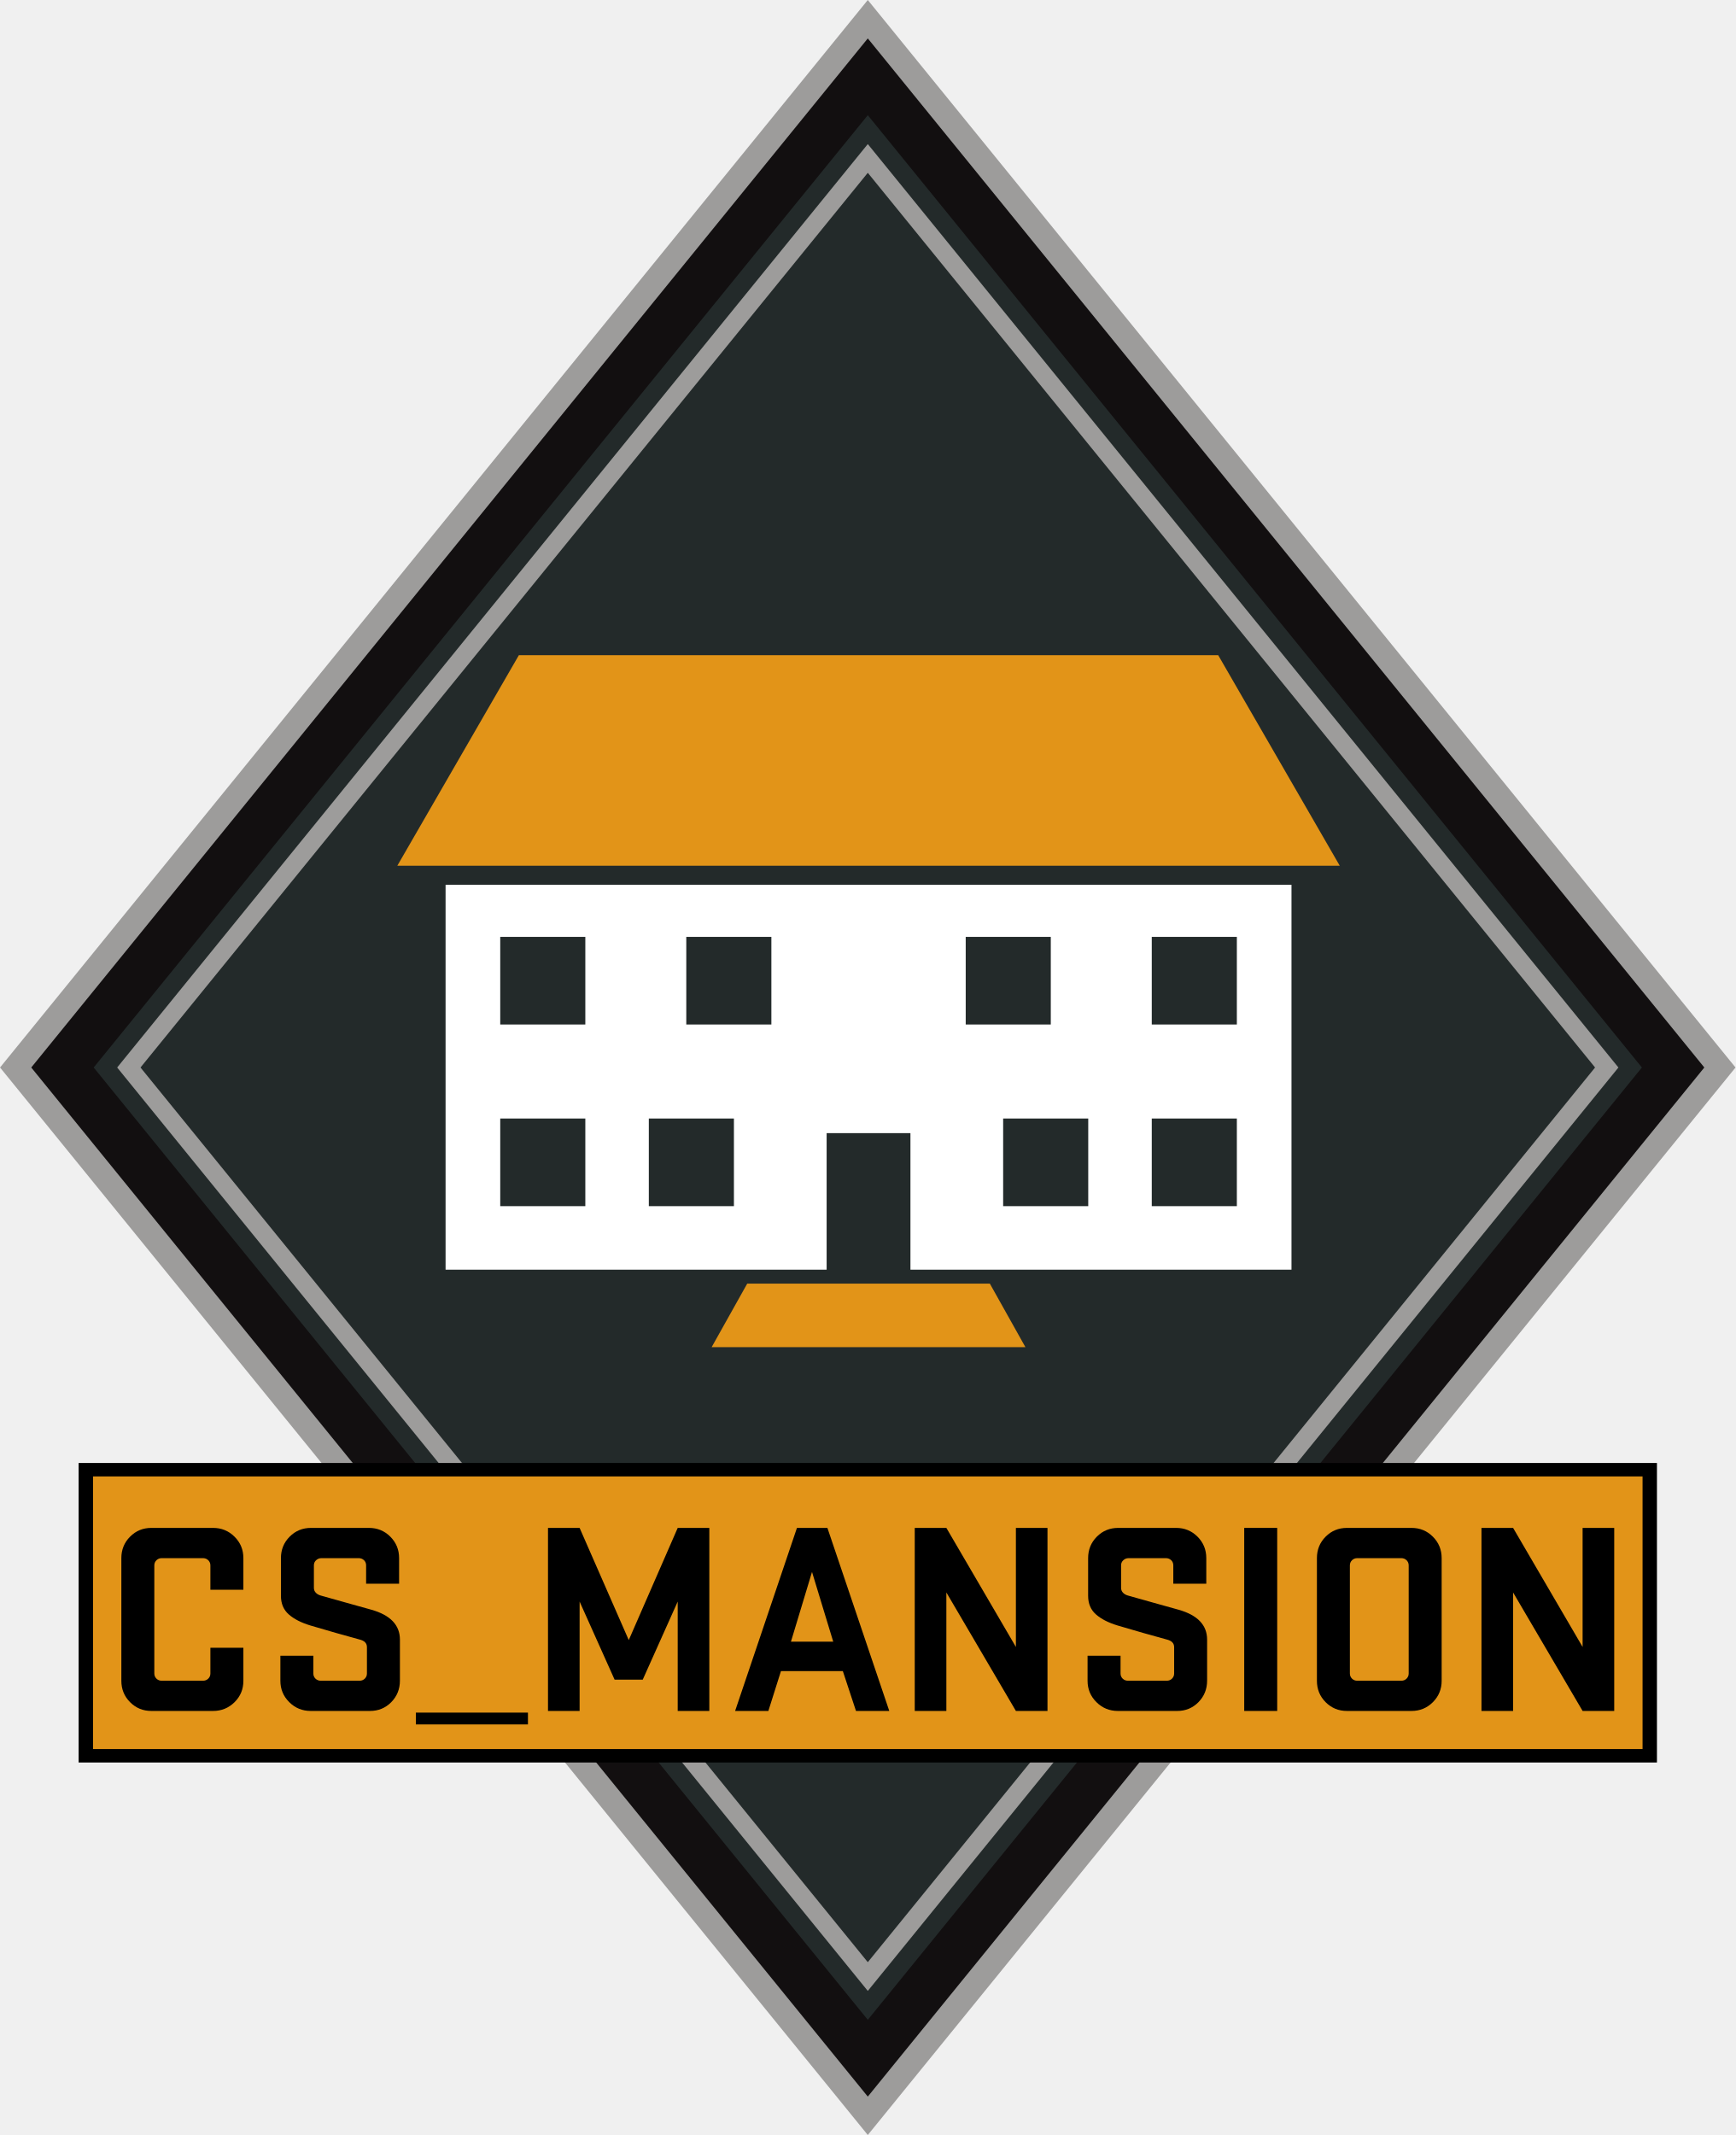
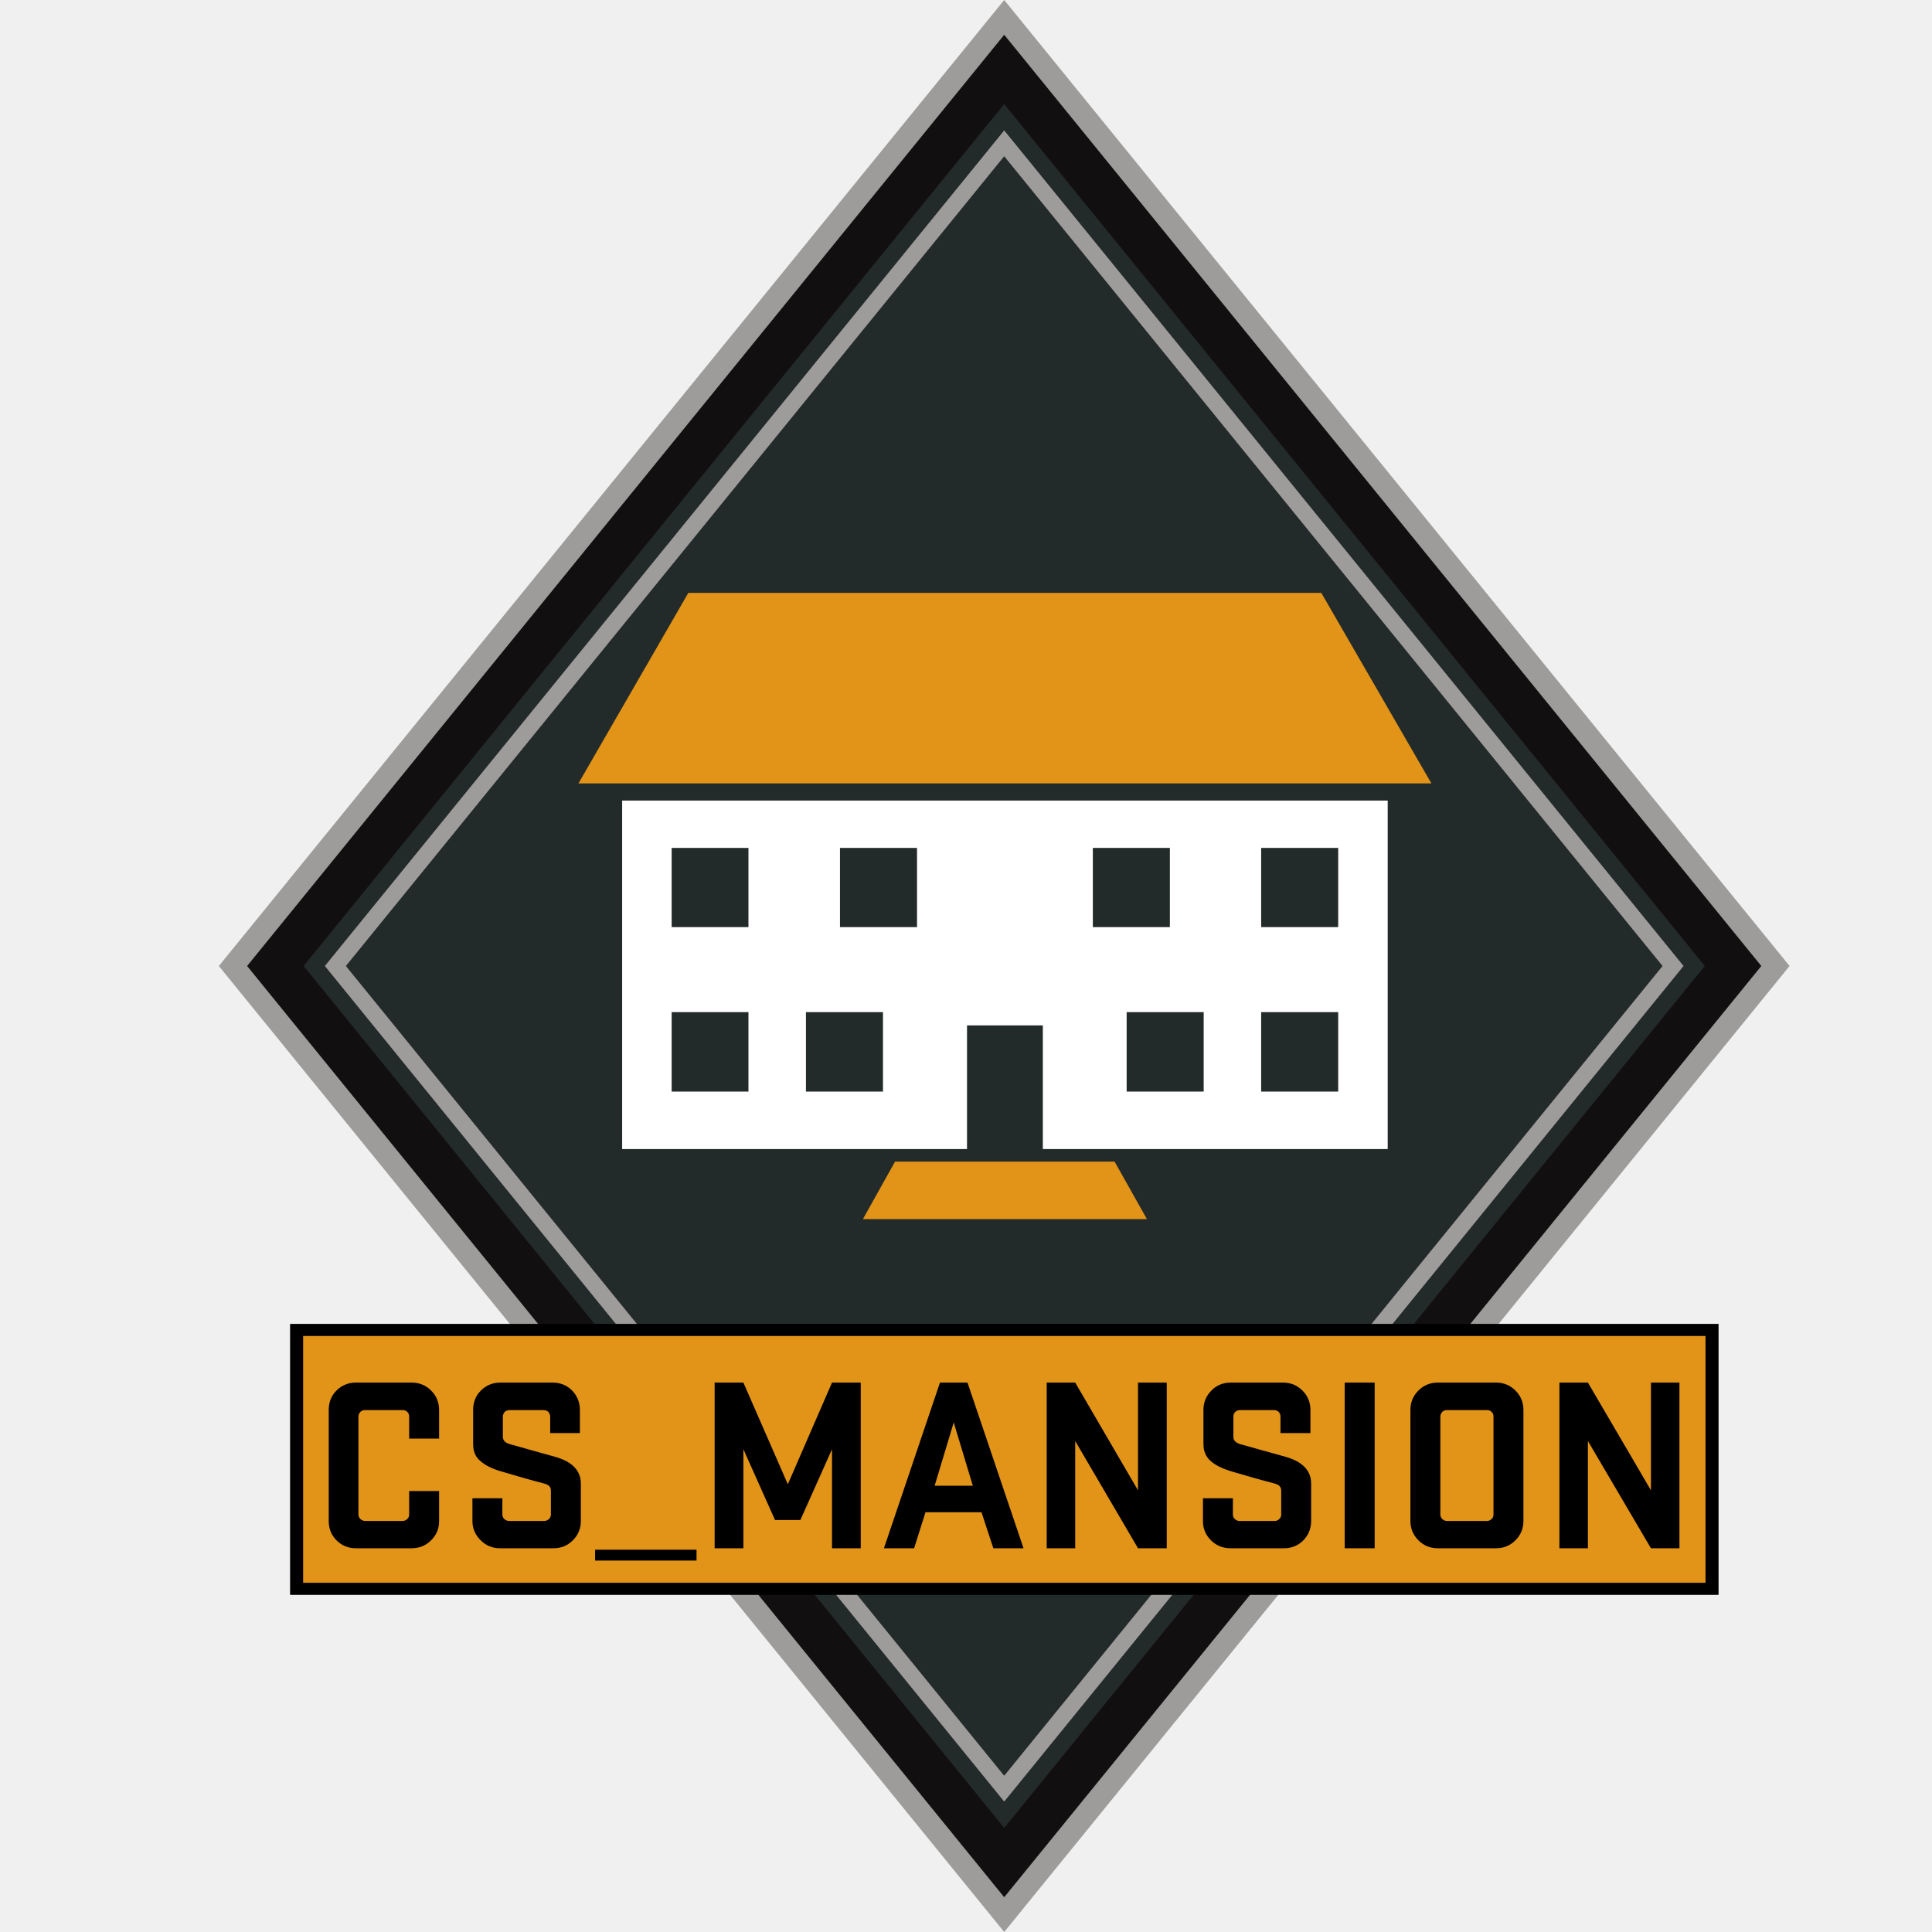
- <svg xmlns="http://www.w3.org/2000/svg" xml:space="preserve" width="813px" height="1000px" version="1.1" style="shape-rendering:geometricPrecision; text-rendering:geometricPrecision; image-rendering:optimizeQuality; fill-rule:evenodd; clip-rule:evenodd" viewBox="0 0 846.53 1041.3">
-   <defs>
-     <style type="text/css">
-    
-     .fil5 {fill:black}
-     .fil1 {fill:#120F10}
-     .fil2 {fill:#232A2A}
-     .fil4 {fill:#232A2A}
-     .fil0 {fill:#9D9C9B}
-     .fil3 {fill:#9D9C9B}
-     .fil6 {fill:#E29418}
-     .fil7 {fill:white}
-     .fil8 {fill:black;fill-rule:nonzero}
-    
-   </style>
-   </defs>
-   <g id="Background">
-     <polygon class="fil0" points="423.27,1041.3 846.53,520.65 423.27,0 0,520.65 " />
-     <polygon class="fil1" points="423.27,1022.57 831.31,520.65 423.27,18.73 15.22,520.65 " />
-     <polygon class="fil2" points="423.27,985.12 800.86,520.65 423.27,56.18 45.67,520.65 " />
-     <polygon class="fil3" points="423.27,971.03 789.41,520.65 423.27,70.27 57.13,520.65 " />
-     <polygon class="fil4" points="423.27,957.02 778.02,520.65 423.27,84.28 68.51,520.65 " />
-     <rect class="fil5" x="38.33" y="713.54" width="769.87" height="146.08" />
-     <rect class="fil6" x="45.36" y="720.09" width="755.82" height="132.97" />
-   </g>
-   <g id="Mansion">
-     <polygon class="fil6" points="653.48,422.24 594.19,319.55 253.07,319.55 193.78,422.24 " />
-     <path class="fil7" d="M444.07 619.26l185.87 0 0 -187.72 -412.62 0 0 187.72 185.87 0 0 -66.6 40.88 0 0 66.6zm-127.61 -73.73l41.51 0 0 42.75 -41.51 0 0 -42.75zm-72.48 0l41.51 0 0 42.75 -41.51 0 0 -42.75zm0 -88.59l41.51 0 0 42.74 -41.51 0 0 -42.74zm90.75 0l41.51 0 0 42.74 -41.51 0 0 -42.74zm268.56 0l-41.51 0 0 42.74 41.51 0 0 -42.74zm-90.76 0l-41.5 0 0 42.74 41.5 0 0 -42.74zm18.27 88.59l-41.51 0 0 42.75 41.51 0 0 -42.75zm72.49 0l-41.51 0 0 42.75 41.51 0 0 -42.75z" />
-     <polygon class="fil6" points="347.1,657.05 364.45,626.07 482.81,626.07 500.16,657.05 " />
-     <path class="fil8" d="M59.17 819.76l0 -59.83c0,-4.09 1.4,-7.58 4.24,-10.44 2.84,-2.86 6.3,-4.29 10.41,-4.29l30.08 0c4.11,0 7.59,1.43 10.47,4.29 2.89,2.86 4.32,6.33 4.32,10.44l0 15.44 -16.09 0 0 -11.89c0,-1.01 -0.36,-1.83 -1.05,-2.52 -0.69,-0.67 -1.54,-1.01 -2.55,-1.01l-20.15 0c-1.01,0 -1.85,0.34 -2.55,1.01 -0.69,0.69 -1.05,1.51 -1.05,2.52l0 52.73c0,1 0.36,1.83 1.05,2.52 0.7,0.67 1.54,1.01 2.55,1.01l20.15 0c1.01,0 1.86,-0.34 2.55,-1.01 0.69,-0.67 1.05,-1.5 1.05,-2.5l0 -12.58 16.09 0 0 16.18c0,4.06 -1.43,7.53 -4.32,10.39 -2.88,2.83 -6.36,4.26 -10.47,4.26l-30.08 0c-4.11,0 -7.57,-1.43 -10.41,-4.29 -2.84,-2.86 -4.24,-6.34 -4.24,-10.43z" />
-     <path id="1" class="fil8" d="M136.74 819.76l0 -12.22 16.08 0 0 8.67c0,1 0.36,1.85 1.05,2.52 0.7,0.67 1.57,1.01 2.57,1.01l18.93 0c1,0 1.85,-0.34 2.54,-1.01 0.7,-0.69 1.05,-1.52 1.05,-2.52l0 -12.85c0,-1.92 -1.2,-3.15 -3.61,-3.73 -7.18,-1.94 -15.15,-4.22 -23.98,-6.84 -4.49,-1.36 -8,-3.15 -10.54,-5.4 -2.55,-2.24 -3.82,-5.28 -3.82,-9.07l0 -18.39c0,-4.09 1.4,-7.58 4.24,-10.44 2.84,-2.86 6.32,-4.29 10.41,-4.29l28.27 0c4.11,0 7.59,1.43 10.45,4.29 2.84,2.86 4.27,6.33 4.27,10.44l0 12.49 -16.09 0 0 -8.94c0,-1.01 -0.33,-1.85 -1.03,-2.52 -0.71,-0.67 -1.56,-1.01 -2.56,-1.01l-18.21 0c-1.01,0 -1.86,0.34 -2.59,1.01 -0.72,0.67 -1.08,1.49 -1.08,2.5l0 11.01c0,0.94 0.34,1.77 1.03,2.44 0.67,0.67 1.56,1.11 2.66,1.38 2.66,0.74 6.57,1.84 11.71,3.29 5.16,1.43 9.36,2.61 12.64,3.53 9.27,2.63 13.92,7.48 13.92,14.59l0 20.01c0,4.12 -1.41,7.6 -4.22,10.48 -2.82,2.86 -6.28,4.29 -10.37,4.29l-28.93 0c-4.09,0 -7.6,-1.43 -10.46,-4.29 -2.88,-2.86 -4.33,-6.32 -4.33,-10.43z" />
-     <polygon id="2" class="fil8" points="202.83,835.29 257.5,835.29 257.5,841.05 202.83,841.05 " />
-     <polygon id="3" class="fil8" points="267.28,834.48 267.28,745.2 282.7,745.2 306.67,799.92 330.55,745.2 345.97,745.2 345.97,834.48 330.55,834.48 330.55,781.13 313.49,819.22 299.77,819.22 282.7,781.13 282.7,834.48 " />
-     <path id="4" class="fil8" d="M358.55 834.48l30.16 -89.28 14.86 0 30.18 89.28 -16.24 0 -6.41 -19.43 -30.19 0 -6.14 19.43 -16.22 0zm27.23 -33.78l20.63 0 -10.35 -34.03 -10.28 34.03z" />
-     <polygon id="5" class="fil8" points="446.17,834.48 446.17,745.2 461.59,745.2 495.51,803.27 495.51,745.2 510.92,745.2 510.92,834.48 495.51,834.48 461.59,776.68 461.59,834.48 " />
-     <path id="6" class="fil8" d="M530.47 819.76l0 -12.22 16.09 0 0 8.67c0,1 0.35,1.85 1.05,2.52 0.69,0.67 1.56,1.01 2.57,1.01l18.92 0c1.01,0 1.85,-0.34 2.55,-1.01 0.69,-0.69 1.05,-1.52 1.05,-2.52l0 -12.85c0,-1.92 -1.21,-3.15 -3.62,-3.73 -7.18,-1.94 -15.15,-4.22 -23.98,-6.84 -4.49,-1.36 -7.99,-3.15 -10.54,-5.4 -2.55,-2.24 -3.82,-5.28 -3.82,-9.07l0 -18.39c0,-4.09 1.41,-7.58 4.24,-10.44 2.84,-2.86 6.33,-4.29 10.41,-4.29l28.27 0c4.11,0 7.59,1.43 10.45,4.29 2.84,2.86 4.27,6.33 4.27,10.44l0 12.49 -16.09 0 0 -8.94c0,-1.01 -0.33,-1.85 -1.02,-2.52 -0.72,-0.67 -1.57,-1.01 -2.57,-1.01l-18.21 0c-1.01,0 -1.86,0.34 -2.59,1.01 -0.72,0.67 -1.08,1.49 -1.08,2.5l0 11.01c0,0.94 0.34,1.77 1.03,2.44 0.67,0.67 1.57,1.11 2.66,1.38 2.66,0.74 6.57,1.84 11.71,3.29 5.16,1.43 9.36,2.61 12.64,3.53 9.28,2.63 13.92,7.48 13.92,14.59l0 20.01c0,4.12 -1.41,7.6 -4.22,10.48 -2.82,2.86 -6.28,4.29 -10.37,4.29l-28.93 0c-4.09,0 -7.6,-1.43 -10.46,-4.29 -2.88,-2.86 -4.33,-6.32 -4.33,-10.43z" />
-     <polygon id="7" class="fil8" points="606.88,834.48 606.88,745.2 622.97,745.2 622.97,834.48 " />
-     <path id="8" class="fil8" d="M642.34 819.76l0 -59.83c0,-4.09 1.4,-7.58 4.24,-10.44 2.84,-2.86 6.32,-4.29 10.41,-4.29l31.48 0c4.11,0 7.58,1.43 10.44,4.29 2.85,2.86 4.28,6.35 4.28,10.44l0 59.83c0,4.09 -1.43,7.57 -4.28,10.43 -2.86,2.86 -6.33,4.29 -10.44,4.29l-31.48 0c-4.09,0 -7.57,-1.43 -10.41,-4.29 -2.84,-2.86 -4.24,-6.34 -4.24,-10.43zm16.08 -3.55c0,1 0.36,1.83 1.05,2.52 0.69,0.67 1.54,1.01 2.55,1.01l21.49 0c1.01,0 1.86,-0.34 2.55,-1.01 0.69,-0.69 1.05,-1.52 1.05,-2.52l0 -52.73c0,-1.01 -0.36,-1.83 -1.05,-2.52 -0.69,-0.67 -1.54,-1.01 -2.55,-1.01l-21.49 0c-1.01,0 -1.86,0.34 -2.55,1.01 -0.69,0.69 -1.05,1.51 -1.05,2.52l0 52.73z" />
-     <polygon id="9" class="fil8" points="722.61,834.48 722.61,745.2 738.03,745.2 771.94,803.27 771.94,745.2 787.36,745.2 787.36,834.48 771.94,834.48 738.03,776.68 738.03,834.48 " />
+ <svg xmlns="http://www.w3.org/2000/svg" version="1.1" id="Layer_1" x="0px" y="0px" viewBox="0 0 80 80" style="enable-background:new 0 0 80 80;" xml:space="preserve">
+   <style type="text/css">
+ 	.st0{fill-rule:evenodd;clip-rule:evenodd;fill:#9D9C9B;}
+ 	.st1{fill-rule:evenodd;clip-rule:evenodd;fill:#120F10;}
+ 	.st2{fill-rule:evenodd;clip-rule:evenodd;fill:#232A2A;}
+ 	.st3{fill-rule:evenodd;clip-rule:evenodd;}
+ 	.st4{fill-rule:evenodd;clip-rule:evenodd;fill:#E29418;}
+ 	.st5{fill-rule:evenodd;clip-rule:evenodd;fill:#FFFFFF;}
+ </style>
+   <g id="_2189914003408">
+     <g id="g6">
+       <polygon id="polygon1" class="st0" points="41.582,0 9.062,40 41.582,80 74.102,40   " />
+       <polygon id="polygon2" class="st1" points="41.582,1.44 10.232,40 41.582,78.56 72.932,40   " />
+       <polygon id="polygon3" class="st2" points="41.582,4.31 12.572,40 41.582,75.69 70.592,40   " />
+       <polygon id="polygon4" class="st0" points="41.582,5.4 13.452,40 41.582,74.6 69.712,40   " />
+       <polygon id="polygon5" class="st2" points="41.582,6.47 14.322,40 41.582,73.53 68.842,40   " />
+       <rect id="rect5" x="12.012" y="54.82" class="st3" width="59.15" height="11.22" />
+       <rect id="rect6" x="12.552" y="55.32" class="st4" width="58.07" height="10.22" />
+     </g>
+     <g id="g7">
+       <polygon id="polygon6" class="st4" points="28.502,24.55 23.952,32.44 59.272,32.44 54.712,24.55   " />
+       <path id="path6" class="st5" d="M43.182,47.58h14.28V33.15h-31.7v14.43h14.28v-5.12h3.14V47.58z M33.372,41.91h3.19v3.29h-3.19    V41.91z M27.812,41.91h3.18v3.29h-3.18V41.91z M27.812,35.11h3.18v3.28h-3.18V35.11z M34.782,35.11h3.19v3.28h-3.19L34.782,35.11z     M55.412,35.11h-3.19v3.28h3.19V35.11z M48.442,35.11h-3.19v3.28h3.19V35.11z M49.842,41.91h-3.19v3.29h3.19V41.91z M55.412,41.91    h-3.19v3.29h3.19V41.91z" />
+       <polygon id="polygon7" class="st4" points="46.152,48.1 47.492,50.48 35.732,50.48 37.062,48.1   " />
+       <path id="path7" d="M13.612,62.98v-4.6c0-0.31,0.1-0.58,0.32-0.8c0.22-0.22,0.49-0.33,0.8-0.33h2.31c0.32,0,0.59,0.11,0.81,0.33    s0.33,0.49,0.33,0.8v1.19h-1.24v-0.91c0-0.08-0.02-0.14-0.08-0.2c-0.05-0.05-0.12-0.07-0.19-0.07h-1.55    c-0.08,0-0.14,0.02-0.2,0.07c-0.05,0.06-0.08,0.12-0.08,0.2v4.05c0,0.08,0.03,0.14,0.08,0.19c0.06,0.05,0.12,0.08,0.2,0.08h1.55    c0.07,0,0.14-0.03,0.19-0.08c0.06-0.05,0.08-0.11,0.08-0.19v-0.97h1.24v1.25c0,0.31-0.11,0.57-0.33,0.79s-0.49,0.33-0.81,0.33    h-2.31c-0.31,0-0.58-0.11-0.8-0.33S13.612,63.29,13.612,62.98z" />
+       <path id="_x31_" d="M19.562,62.98v-0.94h1.24v0.67c0,0.08,0.03,0.14,0.08,0.19c0.06,0.05,0.12,0.08,0.2,0.08h1.45    c0.08,0,0.14-0.03,0.2-0.08c0.05-0.05,0.08-0.11,0.08-0.19v-0.99c0-0.15-0.09-0.24-0.28-0.29c-0.55-0.14-1.16-0.32-1.84-0.52    c-0.35-0.11-0.61-0.24-0.81-0.42c-0.2-0.17-0.29-0.4-0.29-0.69v-1.42c0-0.31,0.1-0.58,0.32-0.8c0.22-0.22,0.49-0.33,0.8-0.33h2.17    c0.32,0,0.59,0.11,0.81,0.33c0.21,0.22,0.32,0.49,0.32,0.8v0.96h-1.23v-0.68c0-0.08-0.03-0.14-0.08-0.2    c-0.06-0.05-0.12-0.07-0.2-0.07h-1.4c-0.07,0-0.14,0.02-0.2,0.07c-0.05,0.06-0.08,0.12-0.08,0.2v0.84c0,0.07,0.03,0.14,0.08,0.19    s0.12,0.08,0.21,0.11c0.2,0.05,0.5,0.14,0.89,0.25c0.4,0.11,0.72,0.2,0.97,0.27c0.72,0.2,1.08,0.57,1.08,1.12v1.54    c0,0.31-0.11,0.58-0.33,0.8c-0.22,0.22-0.48,0.33-0.8,0.33h-2.22c-0.31,0-0.58-0.11-0.8-0.33S19.562,63.3,19.562,62.98z" />
+       <polygon id="_x32_" points="28.842,64.62 24.642,64.62 24.642,64.17 28.842,64.17   " />
+       <polygon id="_x33_" points="30.782,57.25 32.622,61.46 34.452,57.25 35.642,57.25 35.642,64.11 34.452,64.11 34.452,60.01     33.142,62.94 32.092,62.94 30.782,60.01 30.782,64.11 29.592,64.11 29.592,57.25   " />
+       <path id="_x34_" d="M36.602,64.11l2.32-6.86h1.14l2.32,6.86h-1.25l-0.49-1.49h-2.32l-0.47,1.49H36.602z M38.702,61.52h1.58    l-0.79-2.62L38.702,61.52z" />
+       <polygon id="_x35_" points="44.522,57.25 47.122,61.71 47.122,57.25 48.312,57.25 48.312,64.11 47.122,64.11 44.522,59.67     44.522,64.11 43.342,64.11 43.342,57.25   " />
+       <path id="_x36_" d="M49.812,62.98v-0.94h1.24v0.67c0,0.08,0.02,0.14,0.08,0.19c0.05,0.05,0.12,0.08,0.19,0.08h1.46    c0.08,0,0.14-0.03,0.19-0.08c0.06-0.05,0.08-0.11,0.08-0.19v-0.99c0-0.15-0.09-0.24-0.27-0.29c-0.55-0.14-1.17-0.32-1.85-0.52    c-0.34-0.11-0.61-0.24-0.81-0.42c-0.19-0.17-0.29-0.4-0.29-0.69v-1.42c0-0.31,0.11-0.58,0.33-0.8c0.21-0.22,0.48-0.33,0.8-0.33    h2.17c0.31,0,0.58,0.11,0.8,0.33c0.22,0.22,0.33,0.49,0.33,0.8v0.96h-1.24v-0.68c0-0.08-0.02-0.14-0.08-0.2    c-0.05-0.05-0.12-0.07-0.19-0.07h-1.4c-0.08,0-0.14,0.02-0.2,0.07c-0.06,0.06-0.08,0.12-0.08,0.2v0.84c0,0.07,0.02,0.14,0.08,0.19    c0.05,0.05,0.12,0.08,0.2,0.11c0.2,0.05,0.5,0.14,0.9,0.25s0.72,0.2,0.97,0.27c0.71,0.2,1.07,0.57,1.07,1.12v1.54    c0,0.31-0.11,0.58-0.32,0.8c-0.22,0.22-0.49,0.33-0.8,0.33h-2.22c-0.32,0-0.59-0.11-0.81-0.33S49.812,63.3,49.812,62.98z" />
+       <polygon id="_x37_" points="56.922,57.25 56.922,64.11 55.682,64.11 55.682,57.25   " />
+       <path id="_x38_" d="M58.402,62.98v-4.6c0-0.31,0.11-0.58,0.33-0.8c0.22-0.22,0.49-0.33,0.8-0.33h2.42c0.31,0,0.58,0.11,0.8,0.33    c0.22,0.22,0.33,0.49,0.33,0.8v4.6c0,0.31-0.11,0.58-0.33,0.8c-0.22,0.22-0.49,0.33-0.8,0.33h-2.42c-0.31,0-0.58-0.11-0.8-0.33    C58.512,63.56,58.402,63.29,58.402,62.98z M59.642,62.71c0,0.08,0.03,0.14,0.08,0.19c0.05,0.05,0.12,0.08,0.2,0.08h1.65    c0.07,0,0.14-0.03,0.19-0.08c0.06-0.05,0.08-0.11,0.08-0.19v-4.05c0-0.08-0.02-0.14-0.08-0.2c-0.05-0.05-0.12-0.07-0.19-0.07    h-1.65c-0.08,0-0.15,0.02-0.2,0.07c-0.05,0.06-0.08,0.12-0.08,0.2V62.71z" />
+       <polygon id="_x39_" points="65.752,57.25 68.362,61.71 68.362,57.25 69.542,57.25 69.542,64.11 68.362,64.11 65.752,59.67     65.752,64.11 64.572,64.11 64.572,57.25   " />
+     </g>
  </g>
</svg>
